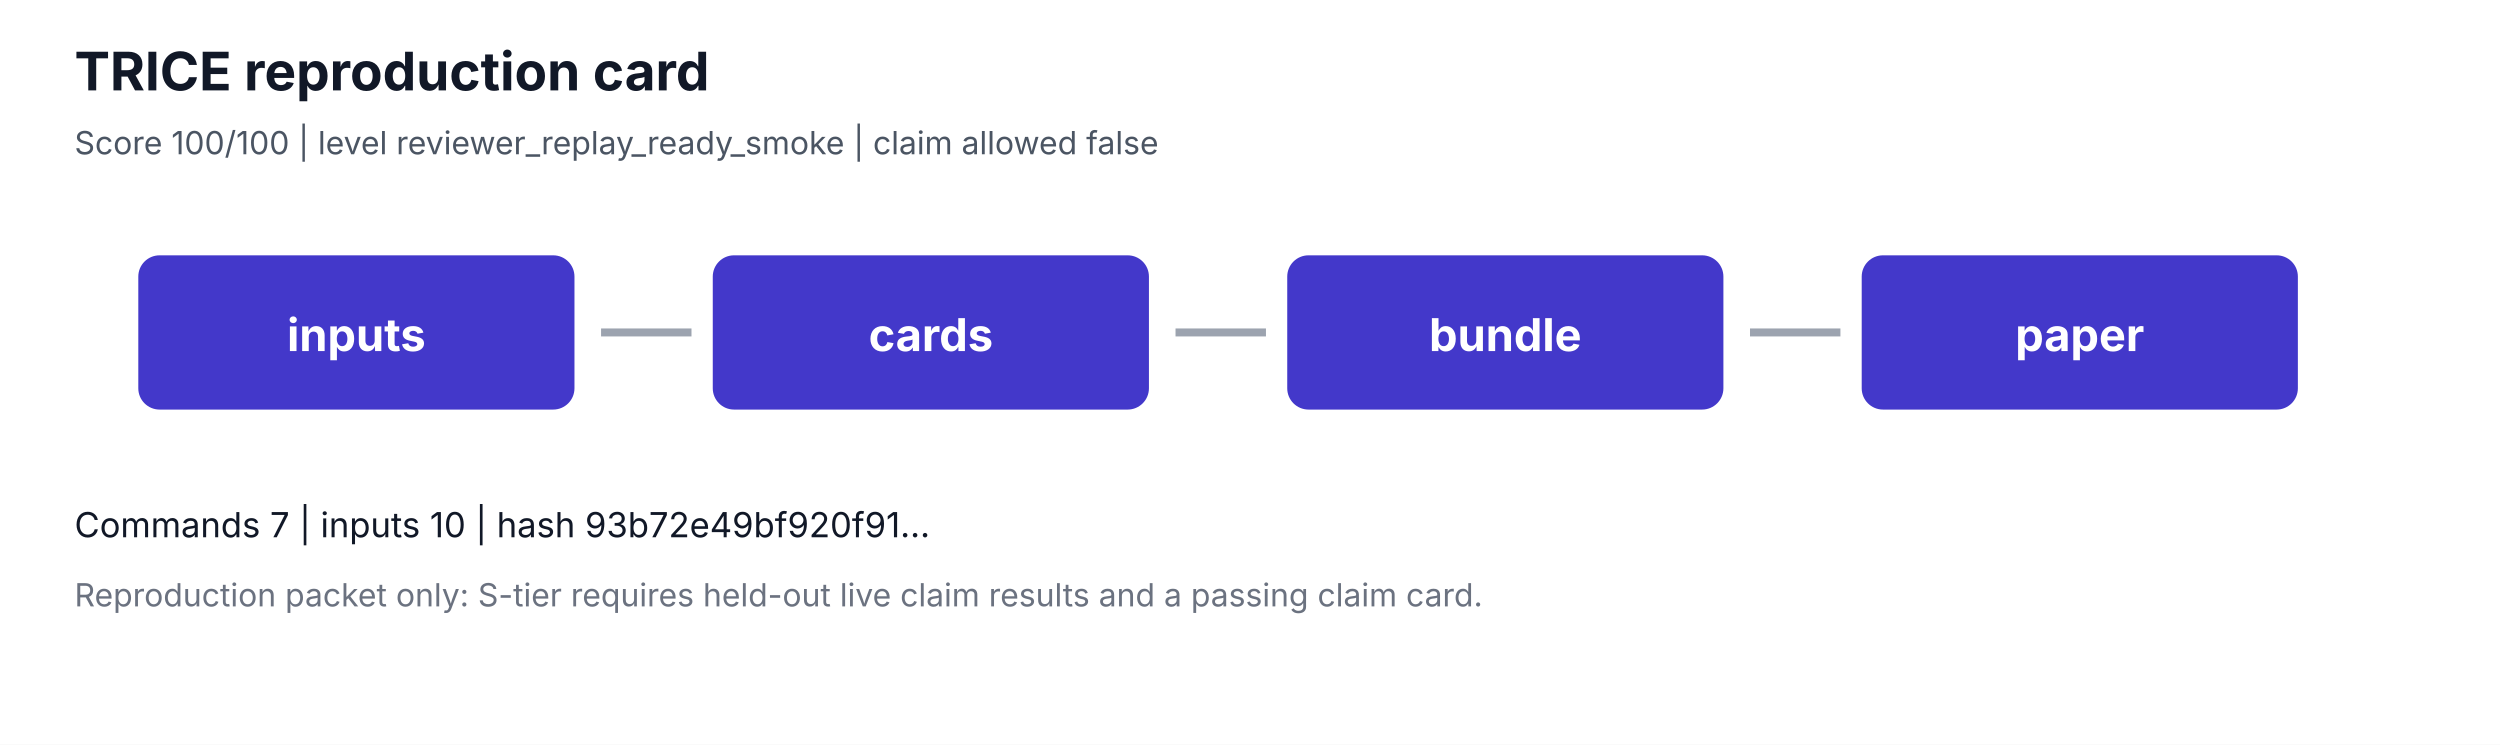
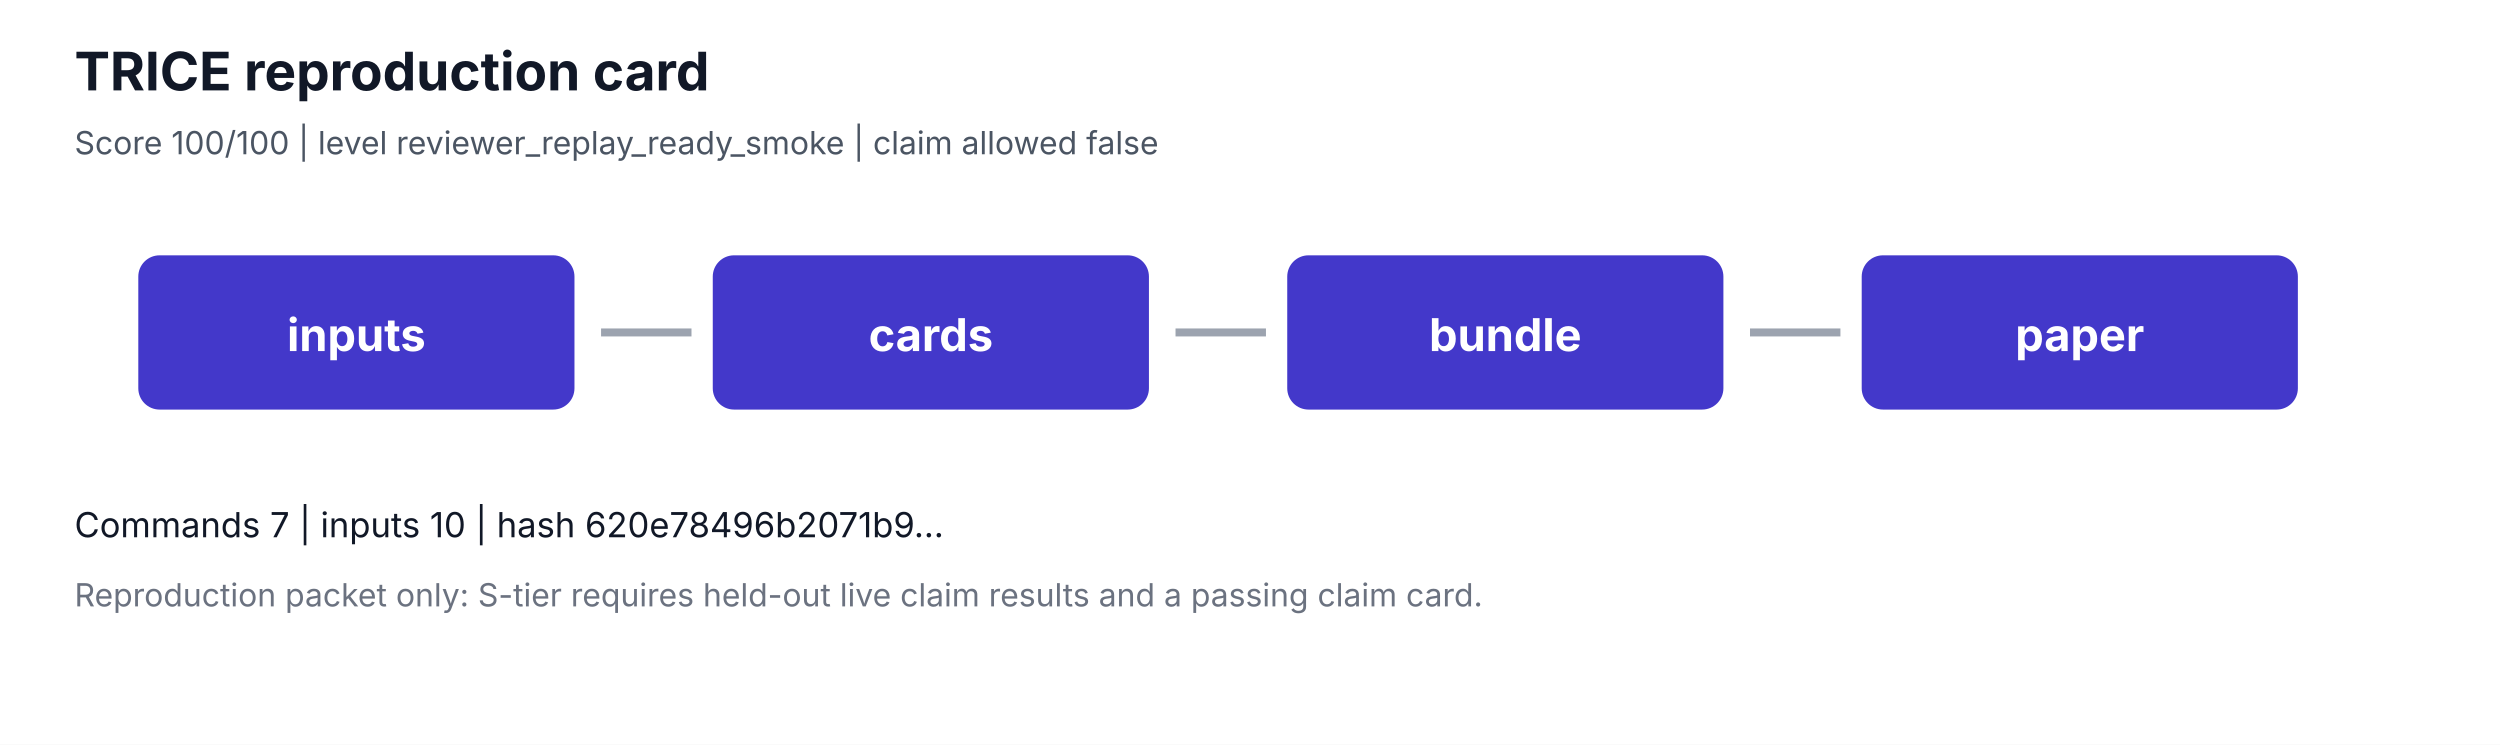
<svg xmlns="http://www.w3.org/2000/svg" width="940" height="280" viewBox="0 0 940 280">
  <rect width="100%" height="100%" fill="#ffffff" />
  <text x="28" y="34" font-family="Inter,Segoe UI,Arial" font-size="20" font-weight="700" fill="#111827">TRICE reproduction card</text>
  <text x="28" y="58" font-family="Inter,Segoe UI,Arial" font-size="12" fill="#4b5563">Score 100/100 | level reviewer_replay_ready_smoke | claim allowed false</text>
  <rect x="52" y="96" width="164" height="58" rx="8" fill="#4338ca" />
  <text x="134" y="132" text-anchor="middle" font-family="Inter,Segoe UI,Arial" font-size="17" font-weight="700" fill="#ffffff">inputs</text>
  <line x1="226" y1="125" x2="260" y2="125" stroke="#9ca3af" stroke-width="3" />
  <rect x="268" y="96" width="164" height="58" rx="8" fill="#4338ca" />
  <text x="350" y="132" text-anchor="middle" font-family="Inter,Segoe UI,Arial" font-size="17" font-weight="700" fill="#ffffff">cards</text>
  <line x1="442" y1="125" x2="476" y2="125" stroke="#9ca3af" stroke-width="3" />
  <rect x="484" y="96" width="164" height="58" rx="8" fill="#4338ca" />
  <text x="566" y="132" text-anchor="middle" font-family="Inter,Segoe UI,Arial" font-size="17" font-weight="700" fill="#ffffff">bundle</text>
  <line x1="658" y1="125" x2="692" y2="125" stroke="#9ca3af" stroke-width="3" />
  <rect x="700" y="96" width="164" height="58" rx="8" fill="#4338ca" />
  <text x="782" y="132" text-anchor="middle" font-family="Inter,Segoe UI,Arial" font-size="17" font-weight="700" fill="#ffffff">paper</text>
-   <text x="28" y="202" font-family="Inter,Segoe UI,Arial" font-size="13" fill="#111827">Commands 7 | inputs 10 | hash 93b72e49bf920f91...</text>
+   <text x="28" y="202" font-family="Inter,Segoe UI,Arial" font-size="13" fill="#111827">Commands 7 | inputs 10 | hash 620e78496b2071b9...</text>
  <text x="28" y="228" font-family="Inter,Segoe UI,Arial" font-size="12" fill="#6b7280">Reproduction packet only: S-tier requires held-out live claim results and a passing claim card.</text>
</svg>
